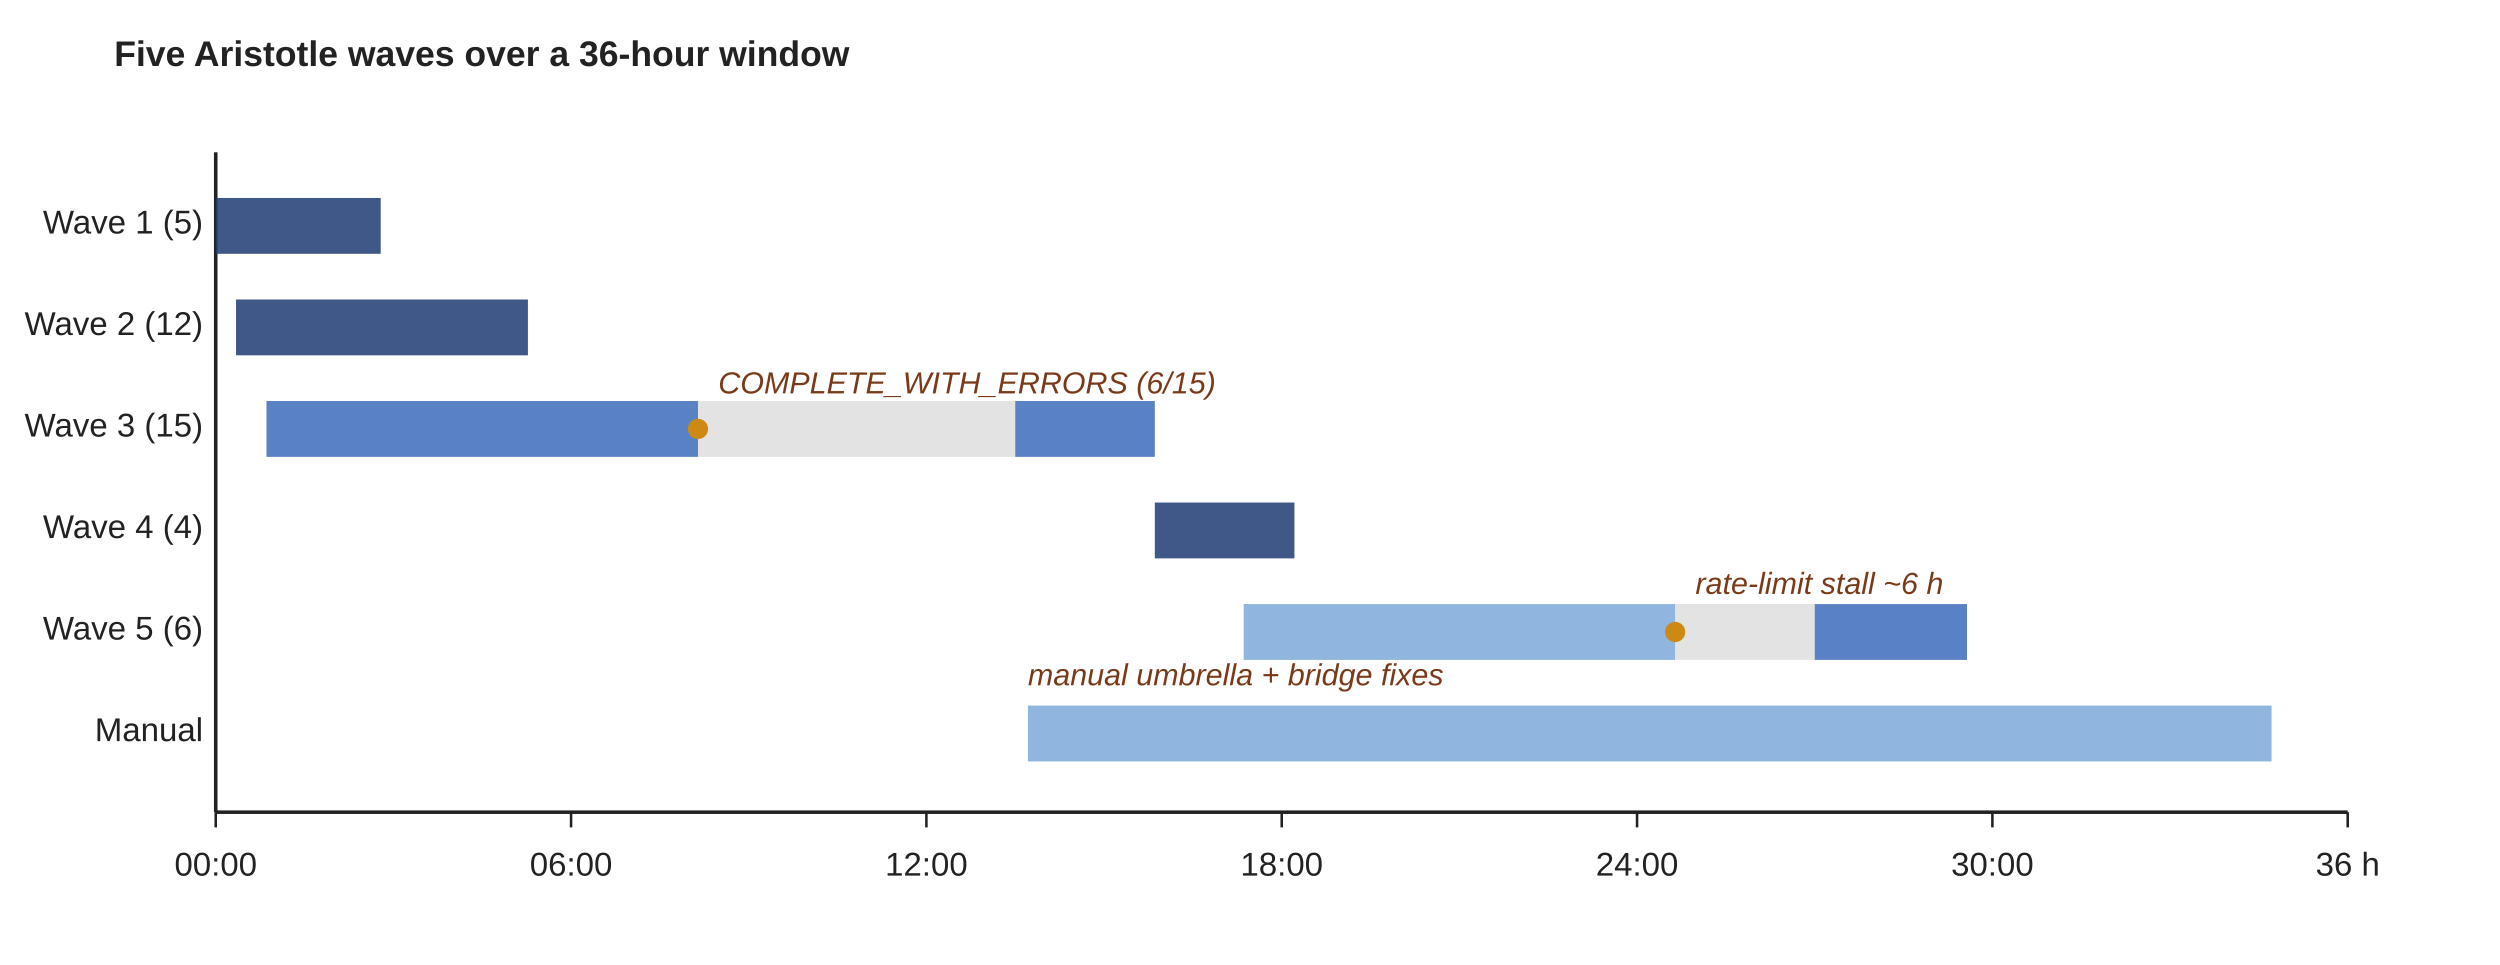
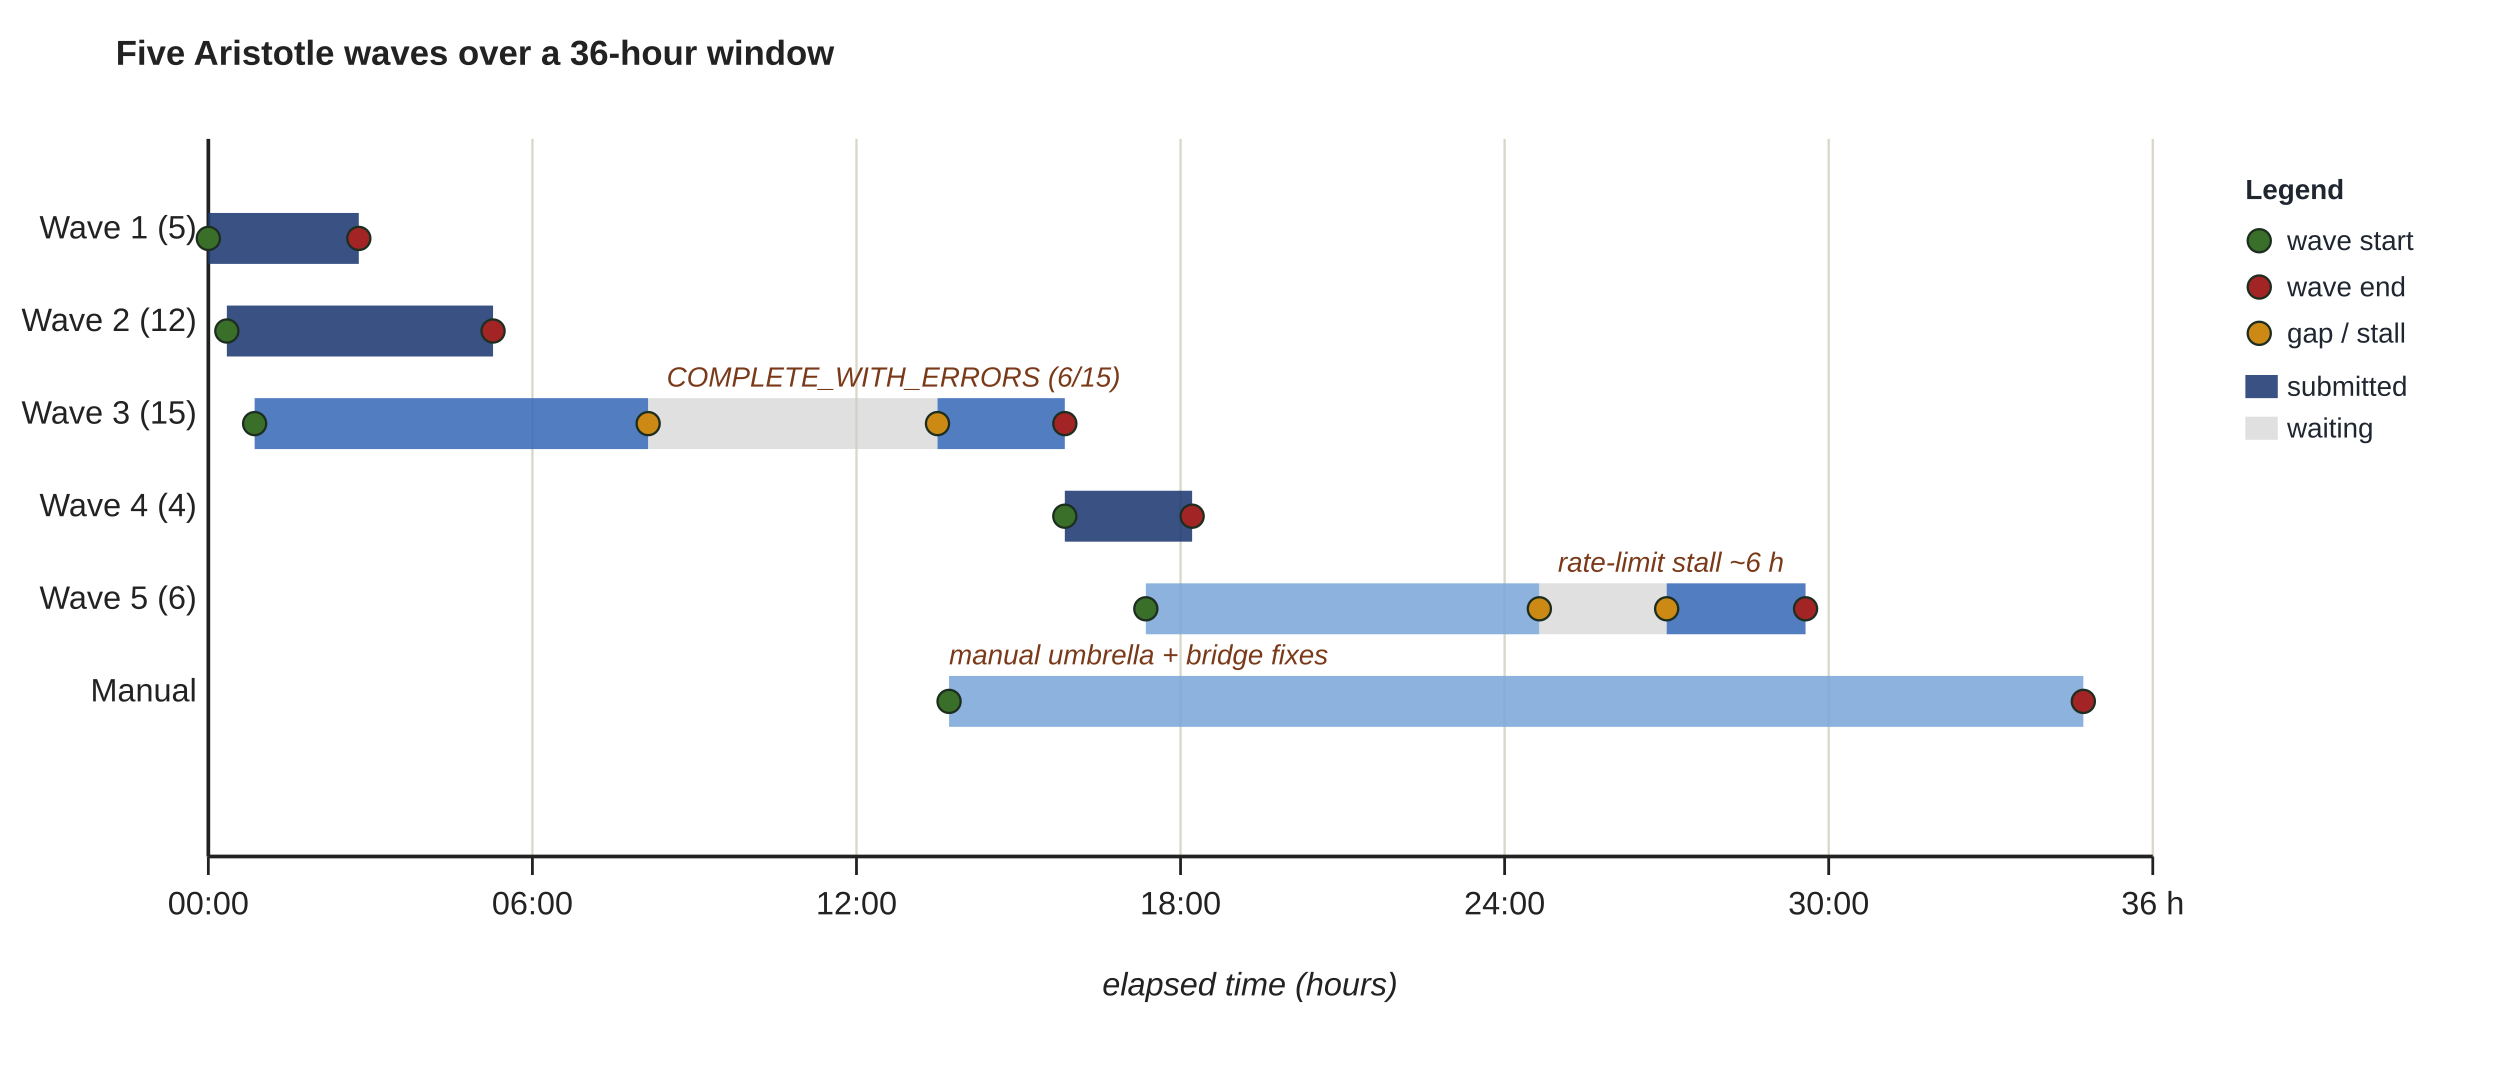
- <svg xmlns="http://www.w3.org/2000/svg" viewBox="-25 0 985 380" font-family="'Helvetica Neue', Arial, sans-serif">
+ <svg xmlns="http://www.w3.org/2000/svg" viewBox="-30 0 1080 460" font-family="'Helvetica Neue', Arial, sans-serif">
  <style>
-     .axis  { stroke:#222; stroke-width:1.4; fill:none; }
-     .tick  { stroke:#222; stroke-width:1; }
-     .lbl   { font-size:13px; fill:#222; }
-     .lblb  { font-size:14px; fill:#222; font-weight:700; }
-     .stripe1 { fill:#1f3b73; opacity:.85; }
-     .stripe2 { fill:#3b6cb8; opacity:.85; }
-     .stripe3 { fill:#7da8d8; opacity:.85; }
-     .gap     { fill:#cccccc; opacity:.55; }
+     .axis    { stroke:#222; stroke-width:1.6; fill:none; }
+     .grid    { stroke:#dad6c8; stroke-width:1; }
+     .tick    { stroke:#222; stroke-width:1.2; }
+     .lbl     { font-size:14px; fill:#222; }
+     .lblb    { font-size:15px; fill:#222; font-weight:700; }
+     .stripe1 { fill:#1f3b73; opacity:.88; }
+     .stripe2 { fill:#3b6cb8; opacity:.88; }
+     .stripe3 { fill:#7da8d8; opacity:.88; }
+     .gap     { fill:#cccccc; opacity:.6; }
    .annot   { font-size:12px; fill:#7a3a1a; font-style:italic; }
-     .dot     { fill:#cc8a14; }
+     .startDot { fill:#3a6f2a; stroke:#1d2e21; stroke-width:1; }
+     .endDot   { fill:#a32424; stroke:#1d2e21; stroke-width:1; }
+     .gapDot   { fill:#cc8a14; stroke:#1d2e21; stroke-width:1; }
  </style>
-   <text x="20" y="26" class="lblb" font-size="18">Five Aristotle waves over a 36-hour window</text>
-   <line class="axis" x1="60" y1="320" x2="900" y2="320" />
-   <line class="axis" x1="60" y1="60" x2="60" y2="320" />
+   <text x="20" y="28" class="lblb" font-size="20">Five Aristotle waves over a 36-hour window</text>
+   <text x="510" y="430" text-anchor="middle" class="lbl" font-style="italic">elapsed time (hours)</text>
+   <g>
+     <line class="grid" x1="60" y1="60" x2="60" y2="370" />
+     <line class="grid" x1="200" y1="60" x2="200" y2="370" />
+     <line class="grid" x1="340" y1="60" x2="340" y2="370" />
+     <line class="grid" x1="480" y1="60" x2="480" y2="370" />
+     <line class="grid" x1="620" y1="60" x2="620" y2="370" />
+     <line class="grid" x1="760" y1="60" x2="760" y2="370" />
+     <line class="grid" x1="900" y1="60" x2="900" y2="370" />
+   </g>
+   <line class="axis" x1="60" y1="370" x2="900" y2="370" />
+   <line class="axis" x1="60" y1="60" x2="60" y2="370" />
  <g class="lbl" text-anchor="middle">
-     <line class="tick" x1="60" y1="320" x2="60" y2="326" />
-     <text x="60" y="345">00:00</text>
-     <line class="tick" x1="200" y1="320" x2="200" y2="326" />
-     <text x="200" y="345">06:00</text>
-     <line class="tick" x1="340" y1="320" x2="340" y2="326" />
-     <text x="340" y="345">12:00</text>
-     <line class="tick" x1="480" y1="320" x2="480" y2="326" />
-     <text x="480" y="345">18:00</text>
-     <line class="tick" x1="620" y1="320" x2="620" y2="326" />
-     <text x="620" y="345">24:00</text>
-     <line class="tick" x1="760" y1="320" x2="760" y2="326" />
-     <text x="760" y="345">30:00</text>
-     <line class="tick" x1="900" y1="320" x2="900" y2="326" />
-     <text x="900" y="345">36 h</text>
+     <line class="tick" x1="60" y1="370" x2="60" y2="378" />
+     <text x="60" y="395">00:00</text>
+     <line class="tick" x1="200" y1="370" x2="200" y2="378" />
+     <text x="200" y="395">06:00</text>
+     <line class="tick" x1="340" y1="370" x2="340" y2="378" />
+     <text x="340" y="395">12:00</text>
+     <line class="tick" x1="480" y1="370" x2="480" y2="378" />
+     <text x="480" y="395">18:00</text>
+     <line class="tick" x1="620" y1="370" x2="620" y2="378" />
+     <text x="620" y="395">24:00</text>
+     <line class="tick" x1="760" y1="370" x2="760" y2="378" />
+     <text x="760" y="395">30:00</text>
+     <line class="tick" x1="900" y1="370" x2="900" y2="378" />
+     <text x="900" y="395">36 h</text>
  </g>
  <g class="lbl">
-     <text x="55" y="92" text-anchor="end">Wave 1 (5)</text>
-     <text x="55" y="132" text-anchor="end">Wave 2 (12)</text>
-     <text x="55" y="172" text-anchor="end">Wave 3 (15)</text>
-     <text x="55" y="212" text-anchor="end">Wave 4 (4)</text>
-     <text x="55" y="252" text-anchor="end">Wave 5 (6)</text>
-     <text x="55" y="292" text-anchor="end">Manual</text>
+     <text x="55" y="103" text-anchor="end">Wave 1 (5)</text>
+     <text x="55" y="143" text-anchor="end">Wave 2 (12)</text>
+     <text x="55" y="183" text-anchor="end">Wave 3 (15)</text>
+     <text x="55" y="223" text-anchor="end">Wave 4 (4)</text>
+     <text x="55" y="263" text-anchor="end">Wave 5 (6)</text>
+     <text x="55" y="303" text-anchor="end">Manual</text>
  </g>
-   <rect class="stripe1" x="60" y="78" width="65" height="22" />
-   <rect class="stripe1" x="68" y="118" width="115" height="22" />
-   <rect class="stripe2" x="80" y="158" width="170" height="22" />
-   <rect class="gap" x="250" y="158" width="125" height="22" />
-   <rect class="stripe2" x="375" y="158" width="55" height="22" />
-   <rect class="stripe1" x="430" y="198" width="55" height="22" />
-   <rect class="stripe3" x="465" y="238" width="170" height="22" />
-   <rect class="gap" x="635" y="238" width="55" height="22" />
-   <rect class="stripe2" x="690" y="238" width="60" height="22" />
-   <rect class="stripe3" x="380" y="278" width="490" height="22" />
-   <circle class="dot" cx="250" cy="169" r="4" />
-   <text class="annot" x="258" y="155">COMPLETE_WITH_ERRORS (6/15)</text>
-   <circle class="dot" cx="635" cy="249" r="4" />
-   <text class="annot" x="643" y="234">rate-limit stall ~6 h</text>
-   <text class="annot" x="380" y="270">manual umbrella + bridge fixes</text>
+   <rect class="stripe1" x="60" y="92" width="65" height="22" />
+   <circle class="startDot" cx="60" cy="103" r="5" />
+   <circle class="endDot" cx="125" cy="103" r="5" />
+   <rect class="stripe1" x="68" y="132" width="115" height="22" />
+   <circle class="startDot" cx="68" cy="143" r="5" />
+   <circle class="endDot" cx="183" cy="143" r="5" />
+   <rect class="stripe2" x="80" y="172" width="170" height="22" />
+   <rect class="gap" x="250" y="172" width="125" height="22" />
+   <rect class="stripe2" x="375" y="172" width="55" height="22" />
+   <circle class="startDot" cx="80" cy="183" r="5" />
+   <circle class="gapDot" cx="250" cy="183" r="5" />
+   <circle class="gapDot" cx="375" cy="183" r="5" />
+   <circle class="endDot" cx="430" cy="183" r="5" />
+   <rect class="stripe1" x="430" y="212" width="55" height="22" />
+   <circle class="startDot" cx="430" cy="223" r="5" />
+   <circle class="endDot" cx="485" cy="223" r="5" />
+   <rect class="stripe3" x="465" y="252" width="170" height="22" />
+   <rect class="gap" x="635" y="252" width="55" height="22" />
+   <rect class="stripe2" x="690" y="252" width="60" height="22" />
+   <circle class="startDot" cx="465" cy="263" r="5" />
+   <circle class="gapDot" cx="635" cy="263" r="5" />
+   <circle class="gapDot" cx="690" cy="263" r="5" />
+   <circle class="endDot" cx="750" cy="263" r="5" />
+   <rect class="stripe3" x="380" y="292" width="490" height="22" />
+   <circle class="startDot" cx="380" cy="303" r="5" />
+   <circle class="endDot" cx="870" cy="303" r="5" />
+   <text class="annot" x="258" y="167">COMPLETE_WITH_ERRORS (6/15)</text>
+   <text class="annot" x="643" y="247">rate-limit stall ~6 h</text>
+   <text class="annot" x="380" y="287">manual umbrella + bridge fixes</text>
+   <g transform="translate(940,90)" font-size="12" fill="#1f2630">
+     <text x="0" y="-4" font-weight="700">Legend</text>
+     <circle class="startDot" cx="6" cy="14" r="5" />
+     <text x="18" y="18">wave start</text>
+     <circle class="endDot" cx="6" cy="34" r="5" />
+     <text x="18" y="38">wave end</text>
+     <circle class="gapDot" cx="6" cy="54" r="5" />
+     <text x="18" y="58">gap / stall</text>
+     <rect class="stripe1" x="0" y="72" width="14" height="10" />
+     <text x="18" y="81">submitted</text>
+     <rect class="gap" x="0" y="90" width="14" height="10" />
+     <text x="18" y="99">waiting</text>
+   </g>
</svg>
